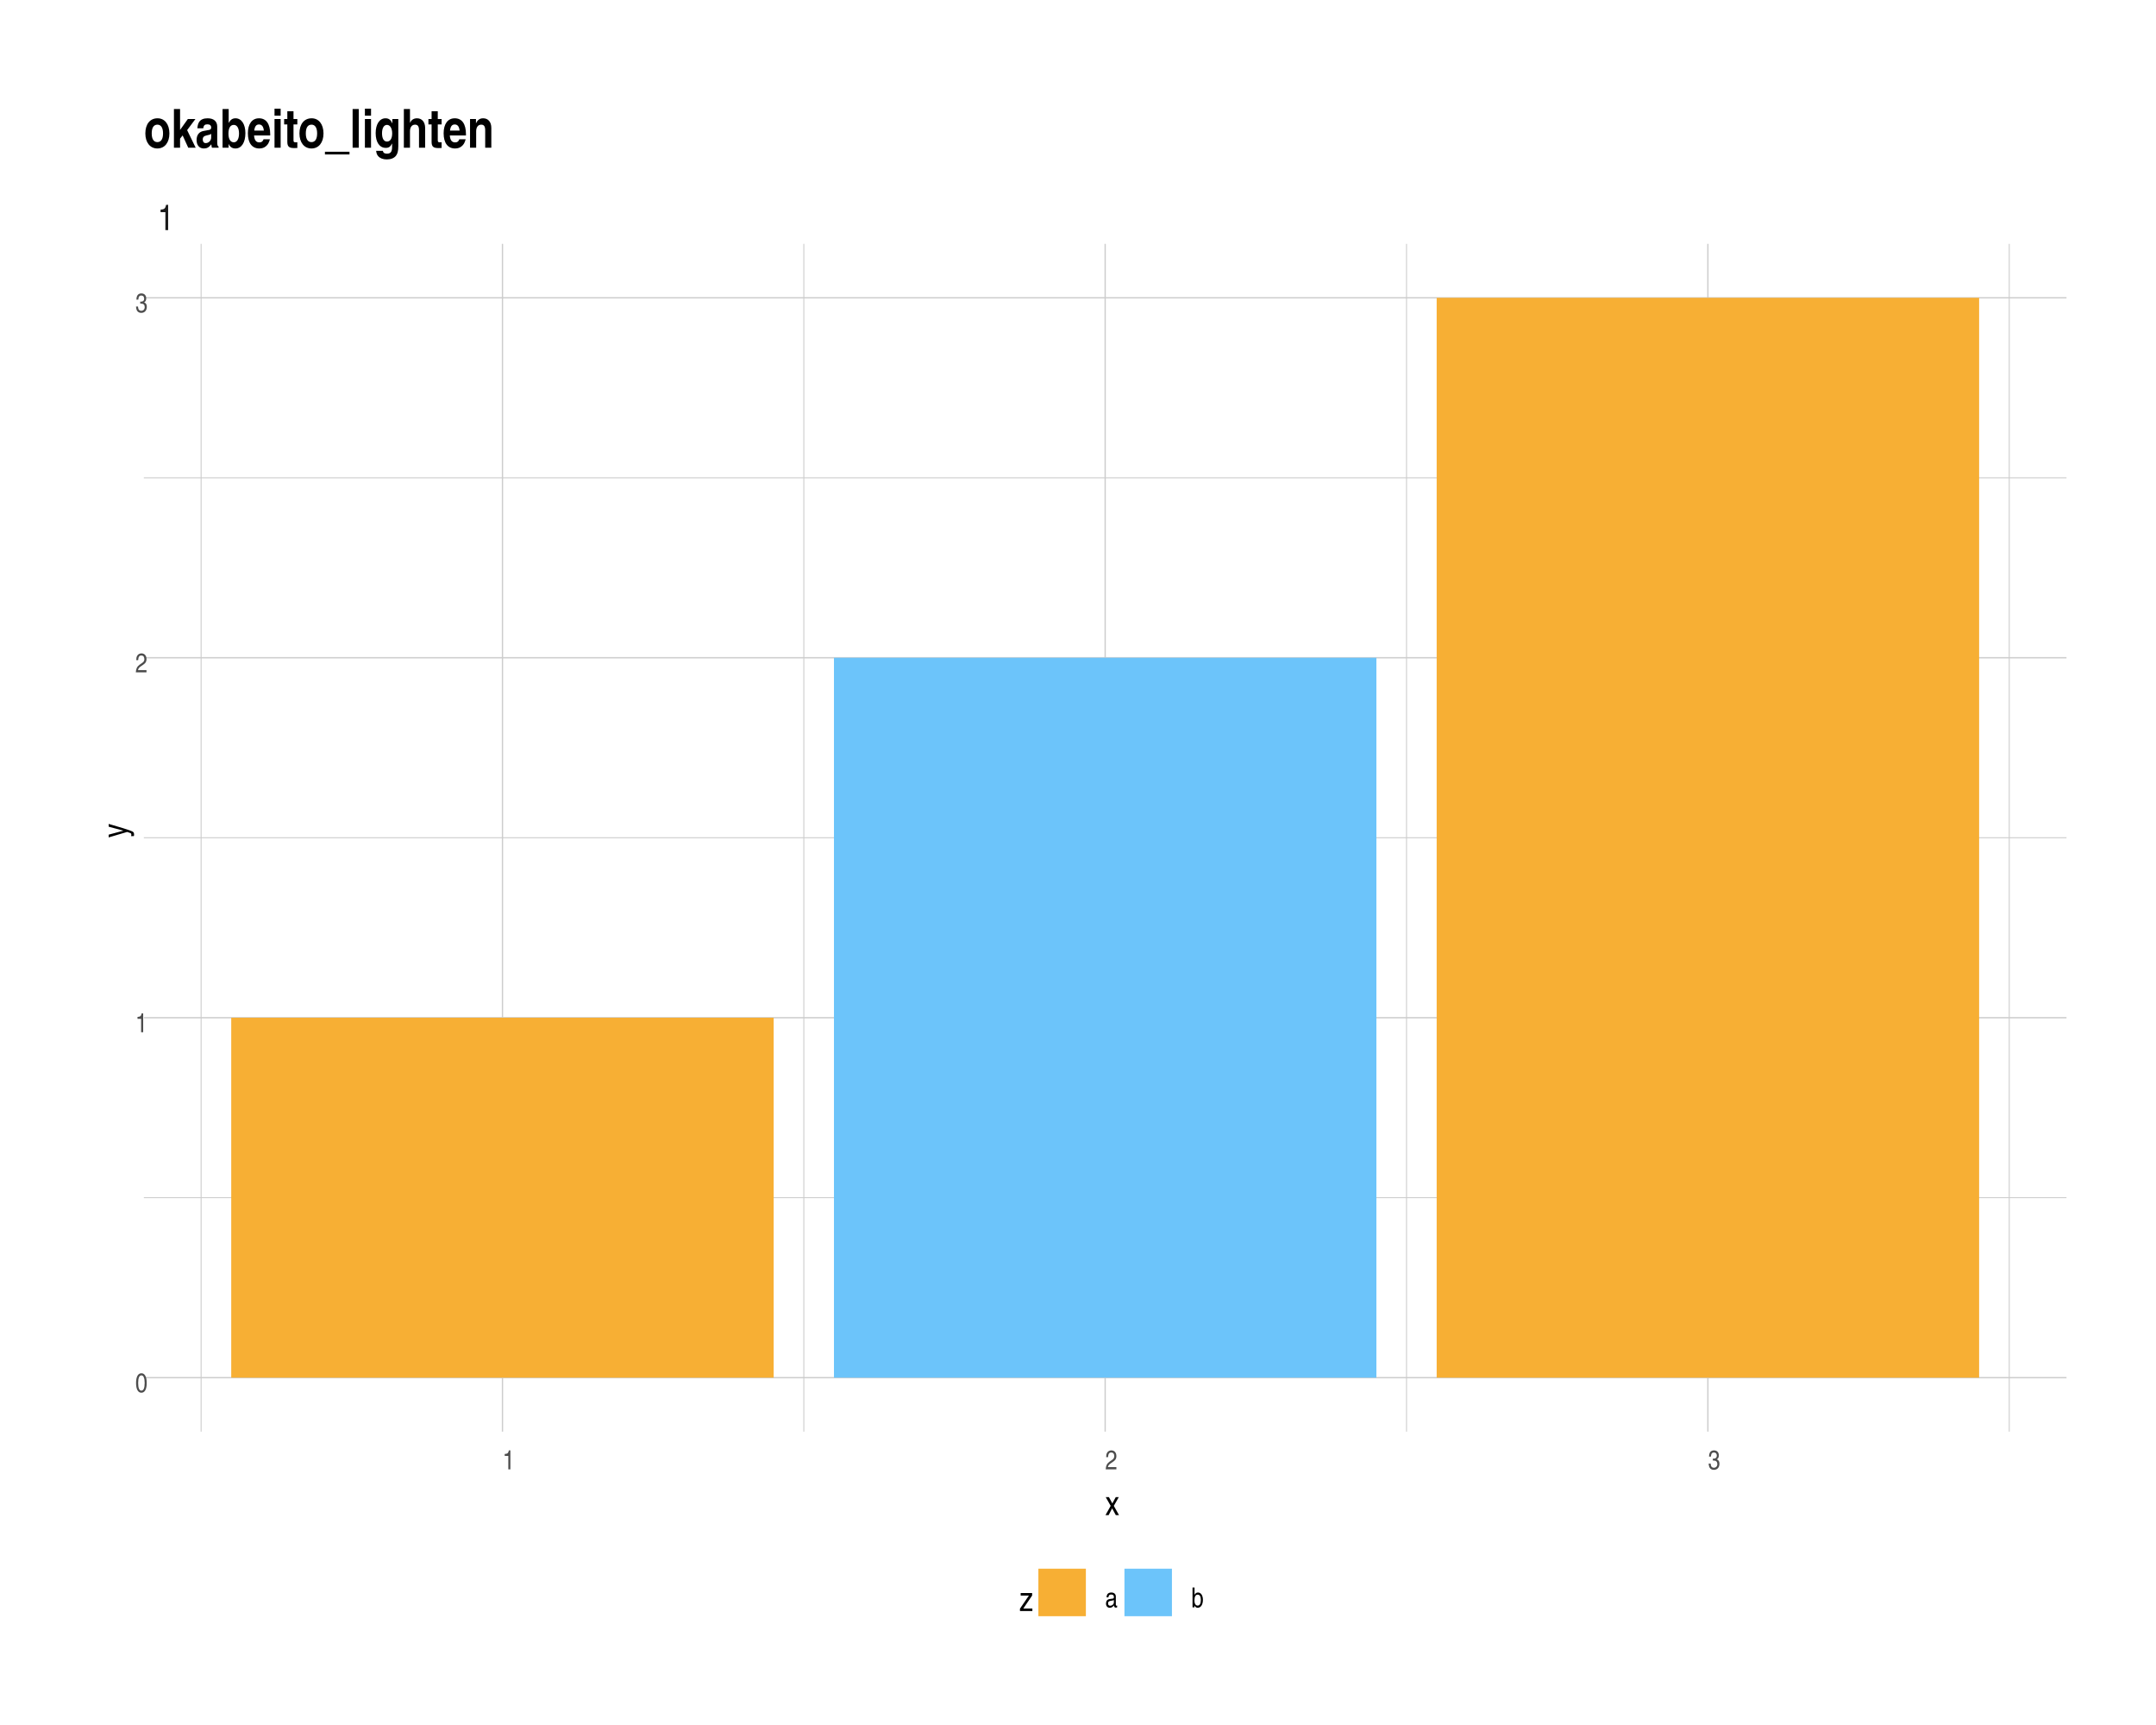
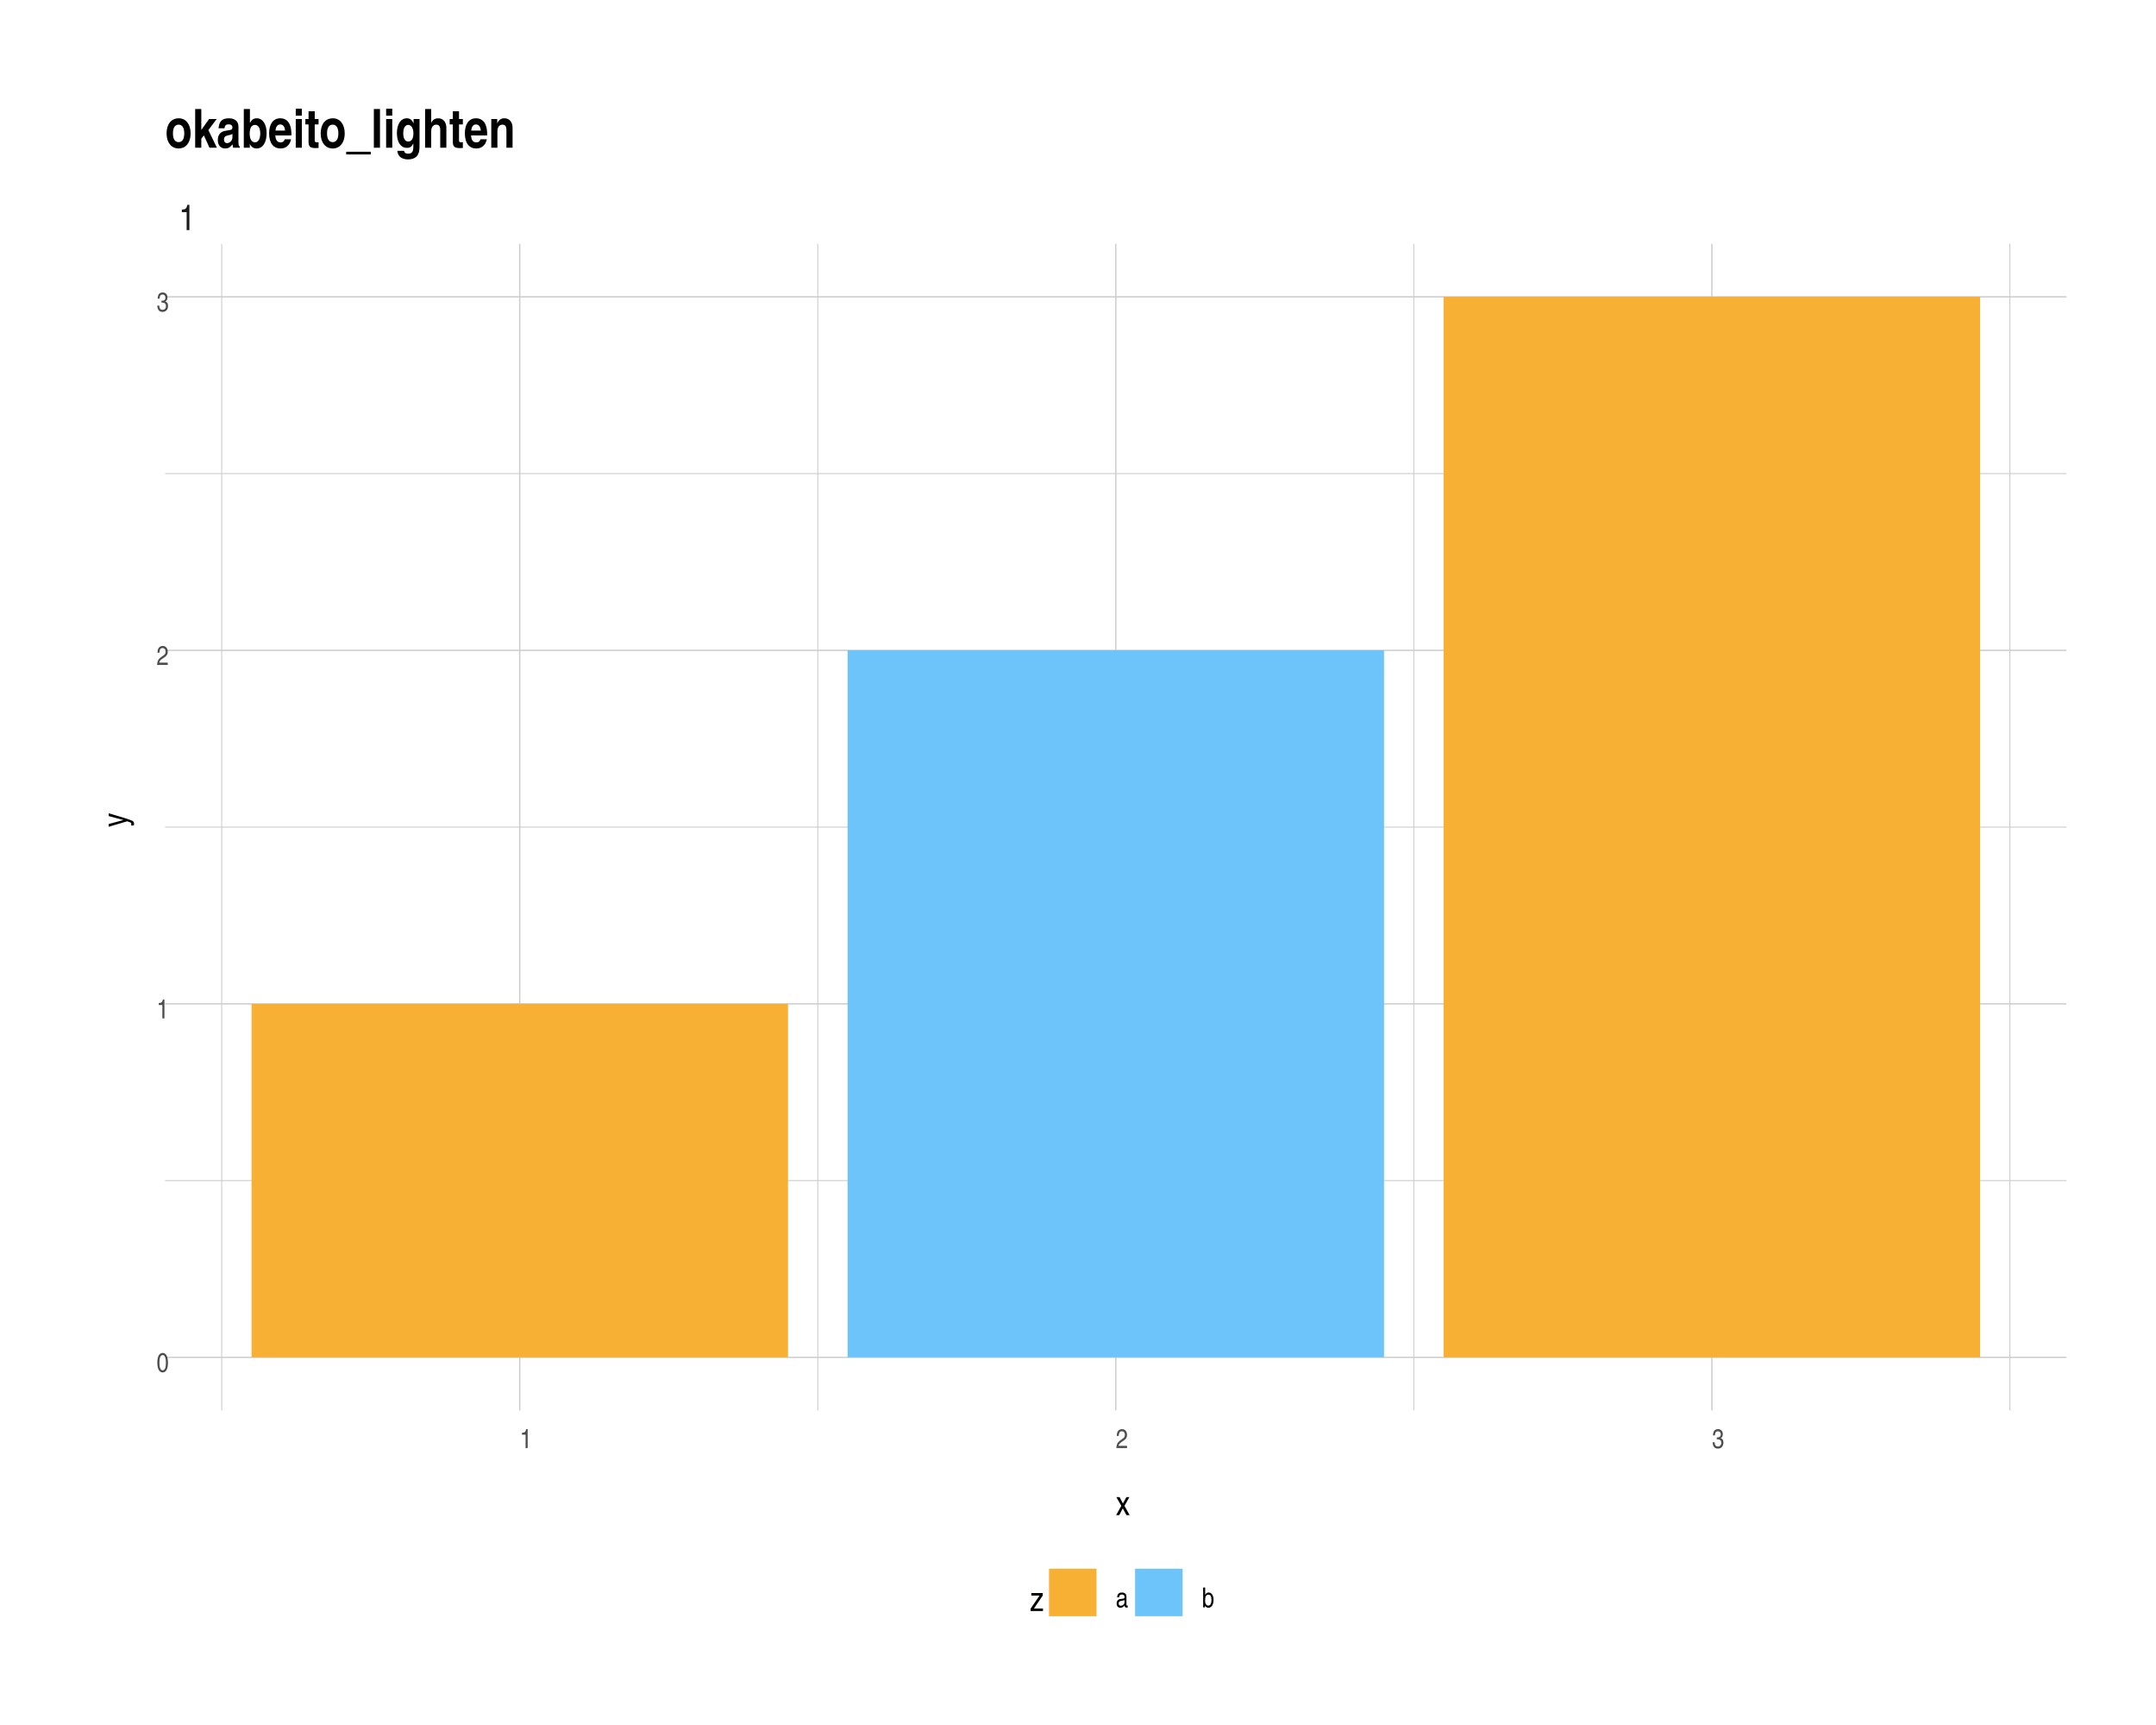
<svg xmlns="http://www.w3.org/2000/svg" viewBox="0 0 720.00 576.00">
  <defs>
    <style type="text/css">
    line, polyline, polygon, path, rect, circle {
      fill: none;
      stroke: #000000;
      stroke-linecap: round;
      stroke-linejoin: round;
      stroke-miterlimit: 10.00;
    }
  </style>
  </defs>
  <rect width="100%" height="100%" style="stroke: none; fill: #FFFFFF;" />
  <defs>
-     <clipPath id="cpNDguMDR8NjkwLjExfDQ3OC4wNXw4MS40Mg==">
-       <rect x="48.04" y="81.42" width="642.08" height="396.63" />
+     <clipPath id="cpNTUuMTN8NjkwLjExfDQ3MC45NXw4MS40Mg==">
+       <rect x="55.13" y="81.42" width="634.98" height="389.53" />
    </clipPath>
  </defs>
-   <polyline points="48.04,399.92 690.11,399.92 " style="stroke-width: 0.32; stroke: #CCCCCC; stroke-linecap: butt;" clip-path="url(#cpNDguMDR8NjkwLjExfDQ3OC4wNXw4MS40Mg==)" />
-   <polyline points="48.04,279.73 690.11,279.73 " style="stroke-width: 0.32; stroke: #CCCCCC; stroke-linecap: butt;" clip-path="url(#cpNDguMDR8NjkwLjExfDQ3OC4wNXw4MS40Mg==)" />
-   <polyline points="48.04,159.54 690.11,159.54 " style="stroke-width: 0.32; stroke: #CCCCCC; stroke-linecap: butt;" clip-path="url(#cpNDguMDR8NjkwLjExfDQ3OC4wNXw4MS40Mg==)" />
-   <polyline points="67.16,478.05 67.16,81.42 " style="stroke-width: 0.32; stroke: #CCCCCC; stroke-linecap: butt;" clip-path="url(#cpNDguMDR8NjkwLjExfDQ3OC4wNXw4MS40Mg==)" />
-   <polyline points="268.44,478.05 268.44,81.42 " style="stroke-width: 0.32; stroke: #CCCCCC; stroke-linecap: butt;" clip-path="url(#cpNDguMDR8NjkwLjExfDQ3OC4wNXw4MS40Mg==)" />
-   <polyline points="469.71,478.05 469.71,81.42 " style="stroke-width: 0.32; stroke: #CCCCCC; stroke-linecap: butt;" clip-path="url(#cpNDguMDR8NjkwLjExfDQ3OC4wNXw4MS40Mg==)" />
-   <polyline points="670.99,478.05 670.99,81.42 " style="stroke-width: 0.32; stroke: #CCCCCC; stroke-linecap: butt;" clip-path="url(#cpNDguMDR8NjkwLjExfDQ3OC4wNXw4MS40Mg==)" />
-   <polyline points="48.04,460.02 690.11,460.02 " style="stroke-width: 0.43; stroke: #CCCCCC; stroke-linecap: butt;" clip-path="url(#cpNDguMDR8NjkwLjExfDQ3OC4wNXw4MS40Mg==)" />
-   <polyline points="48.04,339.83 690.11,339.83 " style="stroke-width: 0.43; stroke: #CCCCCC; stroke-linecap: butt;" clip-path="url(#cpNDguMDR8NjkwLjExfDQ3OC4wNXw4MS40Mg==)" />
-   <polyline points="48.04,219.64 690.11,219.64 " style="stroke-width: 0.43; stroke: #CCCCCC; stroke-linecap: butt;" clip-path="url(#cpNDguMDR8NjkwLjExfDQ3OC4wNXw4MS40Mg==)" />
-   <polyline points="48.04,99.44 690.11,99.44 " style="stroke-width: 0.43; stroke: #CCCCCC; stroke-linecap: butt;" clip-path="url(#cpNDguMDR8NjkwLjExfDQ3OC4wNXw4MS40Mg==)" />
-   <polyline points="167.80,478.05 167.80,81.42 " style="stroke-width: 0.43; stroke: #CCCCCC; stroke-linecap: butt;" clip-path="url(#cpNDguMDR8NjkwLjExfDQ3OC4wNXw4MS40Mg==)" />
-   <polyline points="369.07,478.05 369.07,81.42 " style="stroke-width: 0.43; stroke: #CCCCCC; stroke-linecap: butt;" clip-path="url(#cpNDguMDR8NjkwLjExfDQ3OC4wNXw4MS40Mg==)" />
-   <polyline points="570.35,478.05 570.35,81.42 " style="stroke-width: 0.43; stroke: #CCCCCC; stroke-linecap: butt;" clip-path="url(#cpNDguMDR8NjkwLjExfDQ3OC4wNXw4MS40Mg==)" />
-   <rect x="77.22" y="339.83" width="181.15" height="120.19" style="stroke-width: 1.07; stroke: none; stroke-linecap: square; stroke-linejoin: miter; fill: #F7AF34;" clip-path="url(#cpNDguMDR8NjkwLjExfDQ3OC4wNXw4MS40Mg==)" />
-   <rect x="278.50" y="219.64" width="181.15" height="240.38" style="stroke-width: 1.07; stroke: none; stroke-linecap: square; stroke-linejoin: miter; fill: #6CC4FA;" clip-path="url(#cpNDguMDR8NjkwLjExfDQ3OC4wNXw4MS40Mg==)" />
-   <rect x="479.78" y="99.44" width="181.15" height="360.58" style="stroke-width: 1.07; stroke: none; stroke-linecap: square; stroke-linejoin: miter; fill: #F7AF34;" clip-path="url(#cpNDguMDR8NjkwLjExfDQ3OC4wNXw4MS40Mg==)" />
+   <polyline points="55.13,394.22 690.11,394.22 " style="stroke-width: 0.32; stroke: #CCCCCC; stroke-linecap: butt;" clip-path="url(#cpNTUuMTN8NjkwLjExfDQ3MC45NXw4MS40Mg==)" />
+   <polyline points="55.13,276.18 690.11,276.18 " style="stroke-width: 0.32; stroke: #CCCCCC; stroke-linecap: butt;" clip-path="url(#cpNTUuMTN8NjkwLjExfDQ3MC45NXw4MS40Mg==)" />
+   <polyline points="55.13,158.14 690.11,158.14 " style="stroke-width: 0.32; stroke: #CCCCCC; stroke-linecap: butt;" clip-path="url(#cpNTUuMTN8NjkwLjExfDQ3MC45NXw4MS40Mg==)" />
+   <polyline points="74.04,470.95 74.04,81.42 " style="stroke-width: 0.32; stroke: #CCCCCC; stroke-linecap: butt;" clip-path="url(#cpNTUuMTN8NjkwLjExfDQ3MC45NXw4MS40Mg==)" />
+   <polyline points="273.10,470.95 273.10,81.42 " style="stroke-width: 0.32; stroke: #CCCCCC; stroke-linecap: butt;" clip-path="url(#cpNTUuMTN8NjkwLjExfDQ3MC45NXw4MS40Mg==)" />
+   <polyline points="472.15,470.95 472.15,81.42 " style="stroke-width: 0.32; stroke: #CCCCCC; stroke-linecap: butt;" clip-path="url(#cpNTUuMTN8NjkwLjExfDQ3MC45NXw4MS40Mg==)" />
+   <polyline points="671.20,470.95 671.20,81.42 " style="stroke-width: 0.32; stroke: #CCCCCC; stroke-linecap: butt;" clip-path="url(#cpNTUuMTN8NjkwLjExfDQ3MC45NXw4MS40Mg==)" />
+   <polyline points="55.13,453.24 690.11,453.24 " style="stroke-width: 0.43; stroke: #CCCCCC; stroke-linecap: butt;" clip-path="url(#cpNTUuMTN8NjkwLjExfDQ3MC45NXw4MS40Mg==)" />
+   <polyline points="55.13,335.20 690.11,335.20 " style="stroke-width: 0.43; stroke: #CCCCCC; stroke-linecap: butt;" clip-path="url(#cpNTUuMTN8NjkwLjExfDQ3MC45NXw4MS40Mg==)" />
+   <polyline points="55.13,217.16 690.11,217.16 " style="stroke-width: 0.43; stroke: #CCCCCC; stroke-linecap: butt;" clip-path="url(#cpNTUuMTN8NjkwLjExfDQ3MC45NXw4MS40Mg==)" />
+   <polyline points="55.13,99.12 690.11,99.12 " style="stroke-width: 0.43; stroke: #CCCCCC; stroke-linecap: butt;" clip-path="url(#cpNTUuMTN8NjkwLjExfDQ3MC45NXw4MS40Mg==)" />
+   <polyline points="173.57,470.95 173.57,81.42 " style="stroke-width: 0.43; stroke: #CCCCCC; stroke-linecap: butt;" clip-path="url(#cpNTUuMTN8NjkwLjExfDQ3MC45NXw4MS40Mg==)" />
+   <polyline points="372.62,470.95 372.62,81.42 " style="stroke-width: 0.43; stroke: #CCCCCC; stroke-linecap: butt;" clip-path="url(#cpNTUuMTN8NjkwLjExfDQ3MC45NXw4MS40Mg==)" />
+   <polyline points="571.68,470.95 571.68,81.42 " style="stroke-width: 0.43; stroke: #CCCCCC; stroke-linecap: butt;" clip-path="url(#cpNTUuMTN8NjkwLjExfDQ3MC45NXw4MS40Mg==)" />
+   <rect x="84.00" y="335.20" width="179.15" height="118.04" style="stroke-width: 1.07; stroke: none; stroke-linecap: square; stroke-linejoin: miter; fill: #F7AF34;" clip-path="url(#cpNTUuMTN8NjkwLjExfDQ3MC45NXw4MS40Mg==)" />
+   <rect x="283.05" y="217.16" width="179.15" height="236.08" style="stroke-width: 1.07; stroke: none; stroke-linecap: square; stroke-linejoin: miter; fill: #6CC4FA;" clip-path="url(#cpNTUuMTN8NjkwLjExfDQ3MC45NXw4MS40Mg==)" />
+   <rect x="482.10" y="99.12" width="179.15" height="354.12" style="stroke-width: 1.07; stroke: none; stroke-linecap: square; stroke-linejoin: miter; fill: #F7AF34;" clip-path="url(#cpNTUuMTN8NjkwLjExfDQ3MC45NXw4MS40Mg==)" />
  <defs>
    <clipPath id="cpMC4wMHw3MjAuMDB8NTc2LjAwfDAuMDA=">
      <rect x="0.00" y="0.00" width="720.00" height="576.00" />
    </clipPath>
  </defs>
  <defs>
-     <clipPath id="cpNDguMDR8NjkwLjExfDgxLjQyfDU5LjI5">
-       <rect x="48.04" y="59.29" width="642.08" height="22.13" />
+     <clipPath id="cpNTUuMTN8NjkwLjExfDgxLjQyfDU5LjI5">
+       <rect x="55.13" y="59.29" width="634.98" height="22.13" />
    </clipPath>
  </defs>
-   <g clip-path="url(#cpNDguMDR8NjkwLjExfDgxLjQyfDU5LjI5)">
-     <text x="52.62" y="76.83" style="font-size: 12.00px; fill: #1A1A1A; font-family: Arial Narrow;" textLength="0.00px" lengthAdjust="spacingAndGlyphs">1</text>
+   <g clip-path="url(#cpNTUuMTN8NjkwLjExfDgxLjQyfDU5LjI5)">
+     <text x="59.72" y="76.83" style="font-size: 12.00px; fill: #1A1A1A; font-family: Arial Narrow;" textLength="0.00px" lengthAdjust="spacingAndGlyphs">1</text>
  </g>
  <defs>
    <clipPath id="cpMC4wMHw3MjAuMDB8NTc2LjAwfDAuMDA=">
      <rect x="0.00" y="0.00" width="720.00" height="576.00" />
    </clipPath>
  </defs>
  <g clip-path="url(#cpMC4wMHw3MjAuMDB8NTc2LjAwfDAuMDA=)">
-     <text x="167.80" y="490.63" style="font-size: 9.00px; fill: #4D4D4D; font-family: Arial Narrow;" textLength="0.00px" lengthAdjust="spacingAndGlyphs">1</text>
+     <text x="173.57" y="483.54" style="font-size: 9.00px; fill: #4D4D4D; font-family: Arial Narrow;" textLength="0.00px" lengthAdjust="spacingAndGlyphs">1</text>
  </g>
  <g clip-path="url(#cpMC4wMHw3MjAuMDB8NTc2LjAwfDAuMDA=)">
-     <text x="369.07" y="490.63" style="font-size: 9.00px; fill: #4D4D4D; font-family: Arial Narrow;" textLength="0.00px" lengthAdjust="spacingAndGlyphs">2</text>
+     <text x="372.62" y="483.54" style="font-size: 9.00px; fill: #4D4D4D; font-family: Arial Narrow;" textLength="0.00px" lengthAdjust="spacingAndGlyphs">2</text>
  </g>
  <g clip-path="url(#cpMC4wMHw3MjAuMDB8NTc2LjAwfDAuMDA=)">
-     <text x="570.35" y="490.63" style="font-size: 9.00px; fill: #4D4D4D; font-family: Arial Narrow;" textLength="0.00px" lengthAdjust="spacingAndGlyphs">3</text>
+     <text x="571.68" y="483.54" style="font-size: 9.00px; fill: #4D4D4D; font-family: Arial Narrow;" textLength="0.00px" lengthAdjust="spacingAndGlyphs">3</text>
  </g>
  <g clip-path="url(#cpMC4wMHw3MjAuMDB8NTc2LjAwfDAuMDA=)">
-     <text x="45.17" y="464.88" style="font-size: 9.00px; fill: #4D4D4D; font-family: Arial Narrow;" textLength="0.00px" lengthAdjust="spacingAndGlyphs">0</text>
+     <text x="52.27" y="458.10" style="font-size: 9.00px; fill: #4D4D4D; font-family: Arial Narrow;" textLength="0.00px" lengthAdjust="spacingAndGlyphs">0</text>
  </g>
  <g clip-path="url(#cpMC4wMHw3MjAuMDB8NTc2LjAwfDAuMDA=)">
-     <text x="45.17" y="344.69" style="font-size: 9.00px; fill: #4D4D4D; font-family: Arial Narrow;" textLength="0.00px" lengthAdjust="spacingAndGlyphs">1</text>
+     <text x="52.27" y="340.06" style="font-size: 9.00px; fill: #4D4D4D; font-family: Arial Narrow;" textLength="0.00px" lengthAdjust="spacingAndGlyphs">1</text>
  </g>
  <g clip-path="url(#cpMC4wMHw3MjAuMDB8NTc2LjAwfDAuMDA=)">
-     <text x="45.17" y="224.50" style="font-size: 9.00px; fill: #4D4D4D; font-family: Arial Narrow;" textLength="0.00px" lengthAdjust="spacingAndGlyphs">2</text>
+     <text x="52.27" y="222.02" style="font-size: 9.00px; fill: #4D4D4D; font-family: Arial Narrow;" textLength="0.00px" lengthAdjust="spacingAndGlyphs">2</text>
  </g>
  <g clip-path="url(#cpMC4wMHw3MjAuMDB8NTc2LjAwfDAuMDA=)">
-     <text x="45.17" y="104.30" style="font-size: 9.00px; fill: #4D4D4D; font-family: Arial Narrow;" textLength="0.00px" lengthAdjust="spacingAndGlyphs">3</text>
+     <text x="52.27" y="103.98" style="font-size: 9.00px; fill: #4D4D4D; font-family: Arial Narrow;" textLength="0.00px" lengthAdjust="spacingAndGlyphs">3</text>
  </g>
  <g clip-path="url(#cpMC4wMHw3MjAuMDB8NTc2LjAwfDAuMDA=)">
-     <text x="369.07" y="505.92" style="font-size: 11.50px; font-family: Arial Narrow;" textLength="0.00px" lengthAdjust="spacingAndGlyphs">x</text>
+     <text x="372.62" y="505.92" style="font-size: 11.50px; font-family: Arial Narrow;" textLength="0.00px" lengthAdjust="spacingAndGlyphs">x</text>
  </g>
  <g clip-path="url(#cpMC4wMHw3MjAuMDB8NTc2LjAwfDAuMDA=)">
-     <text transform="translate(42.31,279.73) rotate(-90)" style="font-size: 11.50px; font-family: Arial Narrow;" textLength="0.00px" lengthAdjust="spacingAndGlyphs">y</text>
+     <text transform="translate(42.31,276.18) rotate(-90)" style="font-size: 11.50px; font-family: Arial Narrow;" textLength="0.00px" lengthAdjust="spacingAndGlyphs">y</text>
  </g>
  <g clip-path="url(#cpMC4wMHw3MjAuMDB8NTc2LjAwfDAuMDA=)">
-     <text x="340.34" y="537.95" style="font-size: 11.50px; font-family: Arial Narrow;" textLength="0.00px" lengthAdjust="spacingAndGlyphs">z</text>
+     <text x="343.89" y="537.95" style="font-size: 11.50px; font-family: Arial Narrow;" textLength="0.00px" lengthAdjust="spacingAndGlyphs">z</text>
  </g>
-   <rect x="346.77" y="523.81" width="15.86" height="15.86" style="stroke-width: 1.07; stroke: none; stroke-linecap: square; stroke-linejoin: miter; fill: #F7AF34;" clip-path="url(#cpMC4wMHw3MjAuMDB8NTc2LjAwfDAuMDA=)" />
-   <rect x="375.51" y="523.81" width="15.86" height="15.86" style="stroke-width: 1.07; stroke: none; stroke-linecap: square; stroke-linejoin: miter; fill: #6CC4FA;" clip-path="url(#cpMC4wMHw3MjAuMDB8NTc2LjAwfDAuMDA=)" />
+   <rect x="350.32" y="523.81" width="15.86" height="15.86" style="stroke-width: 1.07; stroke: none; stroke-linecap: square; stroke-linejoin: miter; fill: #F7AF34;" clip-path="url(#cpMC4wMHw3MjAuMDB8NTc2LjAwfDAuMDA=)" />
+   <rect x="379.06" y="523.81" width="15.86" height="15.86" style="stroke-width: 1.07; stroke: none; stroke-linecap: square; stroke-linejoin: miter; fill: #6CC4FA;" clip-path="url(#cpMC4wMHw3MjAuMDB8NTc2LjAwfDAuMDA=)" />
  <g clip-path="url(#cpMC4wMHw3MjAuMDB8NTc2LjAwfDAuMDA=)">
-     <text x="369.07" y="536.71" style="font-size: 9.20px; font-family: Arial Narrow;" textLength="0.00px" lengthAdjust="spacingAndGlyphs">a</text>
+     <text x="372.62" y="536.71" style="font-size: 9.20px; font-family: Arial Narrow;" textLength="0.00px" lengthAdjust="spacingAndGlyphs">a</text>
  </g>
  <g clip-path="url(#cpMC4wMHw3MjAuMDB8NTc2LjAwfDAuMDA=)">
-     <text x="397.81" y="536.71" style="font-size: 9.20px; font-family: Arial Narrow;" textLength="0.00px" lengthAdjust="spacingAndGlyphs">b</text>
+     <text x="401.36" y="536.71" style="font-size: 9.20px; font-family: Arial Narrow;" textLength="0.00px" lengthAdjust="spacingAndGlyphs">b</text>
  </g>
  <g clip-path="url(#cpMC4wMHw3MjAuMDB8NTc2LjAwfDAuMDA=)">
-     <text x="48.04" y="49.33" style="font-size: 18.00px; font-weight: bold; font-family: Arial Narrow;" textLength="0.00px" lengthAdjust="spacingAndGlyphs">okabeito_lighten</text>
+     <text x="55.13" y="49.33" style="font-size: 18.00px; font-weight: bold; font-family: Arial Narrow;" textLength="0.00px" lengthAdjust="spacingAndGlyphs">okabeito_lighten</text>
  </g>
</svg>
